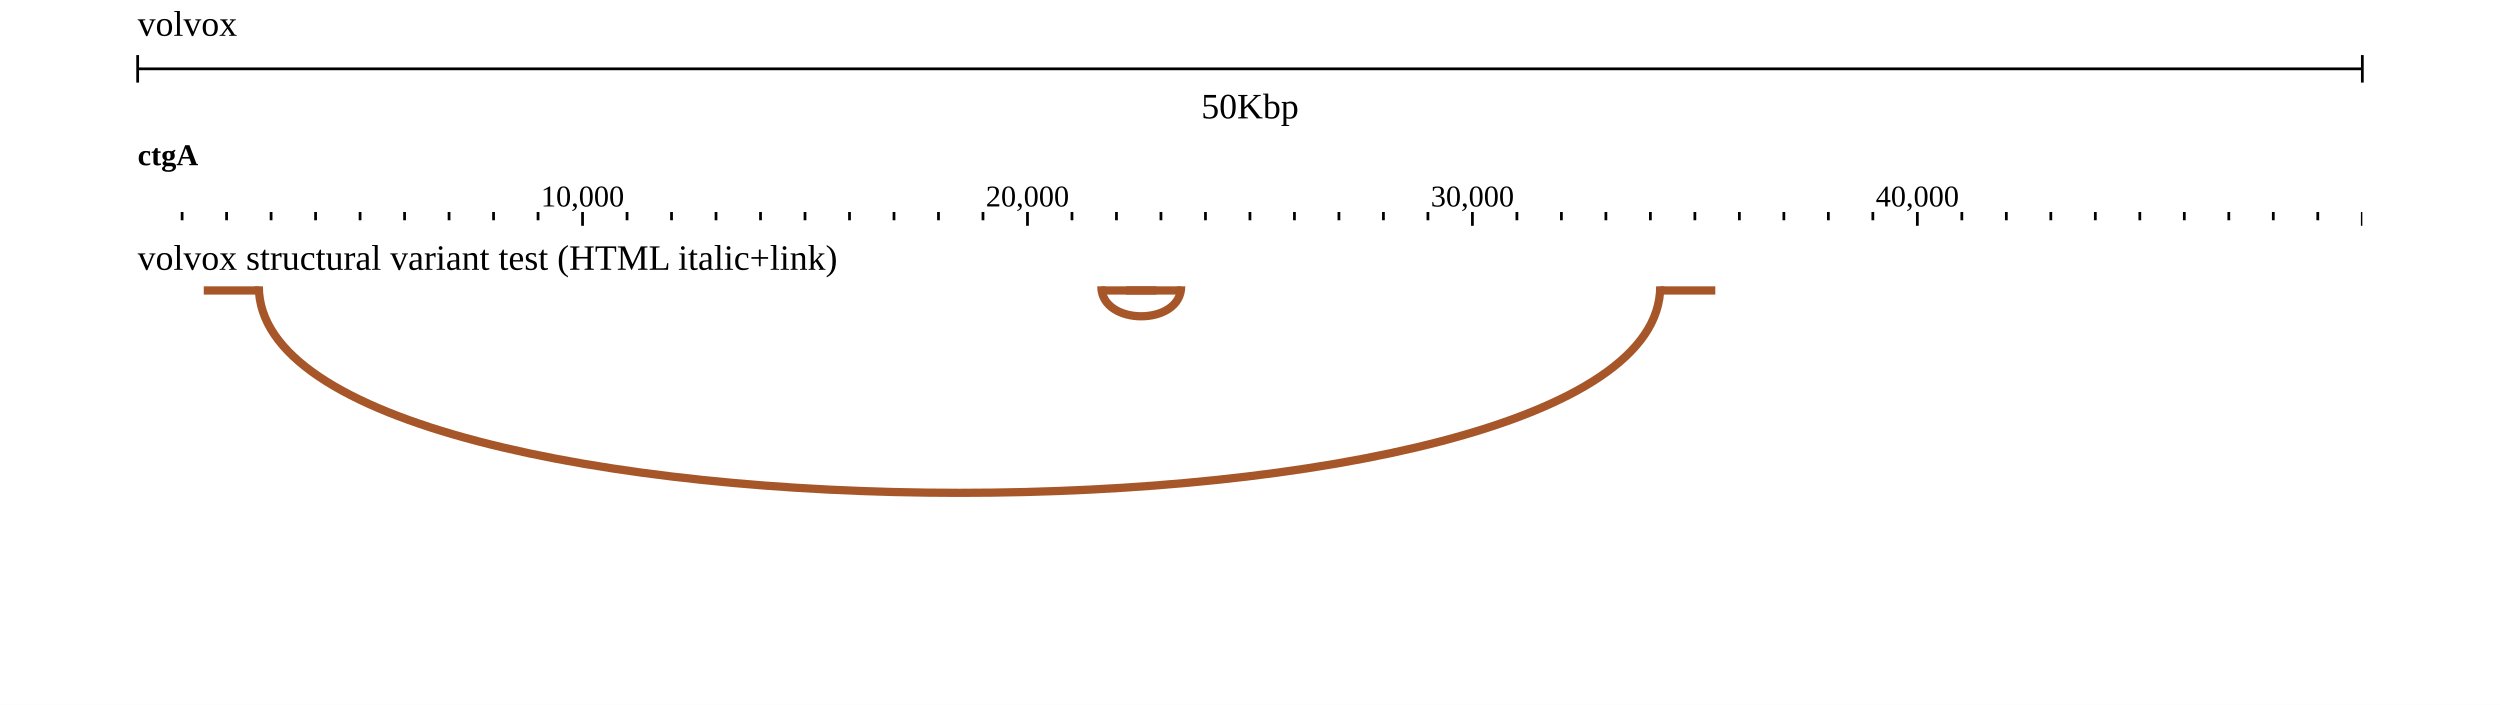
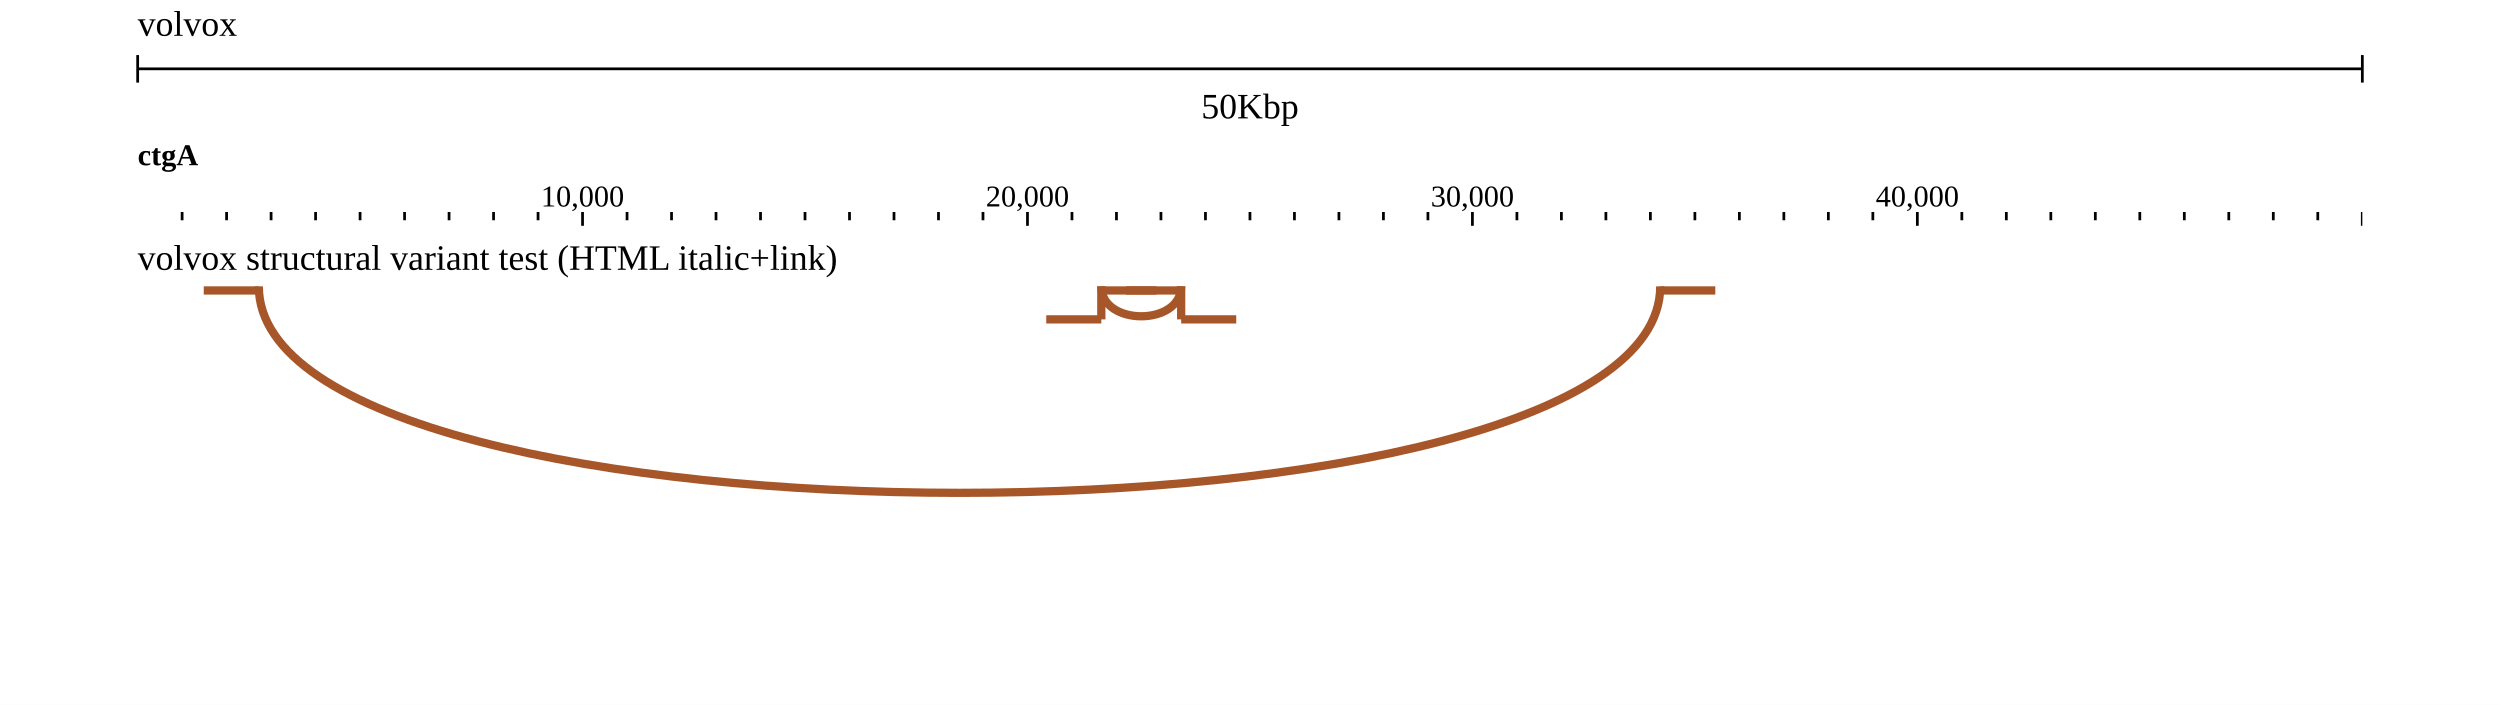
<svg xmlns="http://www.w3.org/2000/svg" width="908" height="256" viewBox="0 0 908 256">
  <rect width="908" height="256" fill="#ffffff" />
  <g transform="translate(50 0)">
    <g transform="translate(0)">
      <g id="header">
        <text x="0" y="13" font-size="13" fill="#000000">volvox</text>
        <g transform="translate(0 25)">
          <line x1="0" x2="808" y1="0" y2="0" stroke="#000000" />
          <line x1="0" x2="0" y1="-5" y2="5" stroke="#000000" />
          <line x1="808" x2="808" y1="-5" y2="5" stroke="#000000" />
          <text x="404" y="18" text-anchor="middle" font-size="13" fill="#000000">50Kbp</text>
        </g>
        <g transform="translate(0 50)">
          <defs>
            <clipPath id="ruler-clip-0">
              <rect x="0" y="0" width="808" height="34" />
            </clipPath>
          </defs>
          <g clip-path="url(#ruler-clip-0)">
            <path d="M161.58 27V32M323.18 27V32M484.78 27V32M646.38 27V32M807.98 27V32M16.14 27V30M32.3 27V30M48.46 27V30M64.62 27V30M80.78 27V30M96.94 27V30M113.1 27V30M129.26 27V30M145.42 27V30M177.74 27V30M193.9 27V30M210.06 27V30M226.22 27V30M242.38 27V30M258.54 27V30M274.7 27V30M290.86 27V30M307.02 27V30M339.34 27V30M355.5 27V30M371.66 27V30M387.82 27V30M403.98 27V30M420.14 27V30M436.3 27V30M452.46 27V30M468.62 27V30M500.94 27V30M517.1 27V30M533.26 27V30M549.42 27V30M565.58 27V30M581.74 27V30M597.9 27V30M614.06 27V30M630.22 27V30M662.54 27V30M678.7 27V30M694.86 27V30M711.02 27V30M727.18 27V30M743.34 27V30M759.5 27V30M775.66 27V30M791.82 27V30" stroke-width="1" stroke="#000000" fill="none" />
            <text x="161.58" y="25" text-anchor="middle" font-size="11" fill="#000000">10,000</text>
            <text x="323.18" y="25" text-anchor="middle" font-size="11" fill="#000000">20,000</text>
            <text x="484.78" y="25" text-anchor="middle" font-size="11" fill="#000000">30,000</text>
            <text x="646.38" y="25" text-anchor="middle" font-size="11" fill="#000000">40,000</text>
            <g transform="translate(0 0)">
              <defs>
                <clipPath id="reflabel-0-volvox:ctgA:0:49505:0">
                  <rect x="0" y="0" width="807.02" height="13" />
                </clipPath>
              </defs>
              <g clip-path="url(#reflabel-0-volvox:ctgA:0:49505:0)">
                <text x="0" y="10" font-size="11" font-weight="bold" fill="#000000">ctgA</text>
              </g>
            </g>
          </g>
        </g>
      </g>
    </g>
    <g transform="translate(0 84)">
      <g transform="translate(0 0)">
        <defs>
          <clipPath id="track-clip-0-volvox_sv_test">
            <rect x="-50" y="20" width="858" height="100" />
          </clipPath>
        </defs>
        <g clip-path="url(#track-clip-0-volvox_sv_test)">
          <g transform="translate(0 20)">
            <defs>
              <clipPath id="arc-0-0-0">
                <rect x="0" y="0" width="808" height="100" />
              </clipPath>
            </defs>
            <g clip-path="url(#arc-0-0-0)">
              <g>
                <path stroke-opacity="1" stroke="#a65628" d="M 44 0 C 44 100, 553 100, 553 0" stroke-width="3" fill="none" />
                <line stroke-opacity="1" stroke="#a65628" stroke-width="3" x1="44" x2="24" y1="1.5" y2="1.5" />
                <line stroke-opacity="1" stroke="#a65628" stroke-width="3" x1="553" x2="573" y1="1.5" y2="1.5" />
              </g>
              <g>
+                 <path stroke-opacity="1" stroke="#a65628" d="M 350 0 C 350 0, 350 0, 350 0" stroke-width="3" fill="none" />
+                 <line stroke-opacity="1" stroke="#a65628" stroke-width="3" x1="350" x2="350" y1="0" y2="12" />
+                 <line stroke-opacity="1" stroke="#a65628" stroke-width="3" x1="350" x2="330" y1="12" y2="12" />
+               </g>
+               <g>
                <path stroke-opacity="1" stroke="#a65628" d="M 350 0 C 350 14.5, 379 14.5, 379 0" stroke-width="3" fill="none" />
                <line stroke-opacity="1" stroke="#a65628" stroke-width="3" x1="350" x2="370" y1="1.5" y2="1.5" />
                <line stroke-opacity="1" stroke="#a65628" stroke-width="3" x1="379" x2="359" y1="1.5" y2="1.5" />
+               </g>
+               <g>
+                 <path stroke-opacity="1" stroke="#a65628" d="M 379 0 C 379 0, 379 0, 379 0" stroke-width="3" fill="none" />
+                 <line stroke-opacity="1" stroke="#a65628" stroke-width="3" x1="379" x2="379" y1="0" y2="12" />
+                 <line stroke-opacity="1" stroke="#a65628" stroke-width="3" x1="379" x2="399" y1="12" y2="12" />
              </g>
            </g>
          </g>
        </g>
        <text x="0" y="14" font-size="13" fill="#000000">volvox structural variant test (HTML italic+link)</text>
      </g>
    </g>
    <g transform="translate(0 84)">
      <defs>
        <clipPath id="highlight-clip-0">
          <rect x="0" y="0" width="808" height="122" />
        </clipPath>
      </defs>
      <g clip-path="url(#highlight-clip-0)" />
    </g>
  </g>
</svg>
